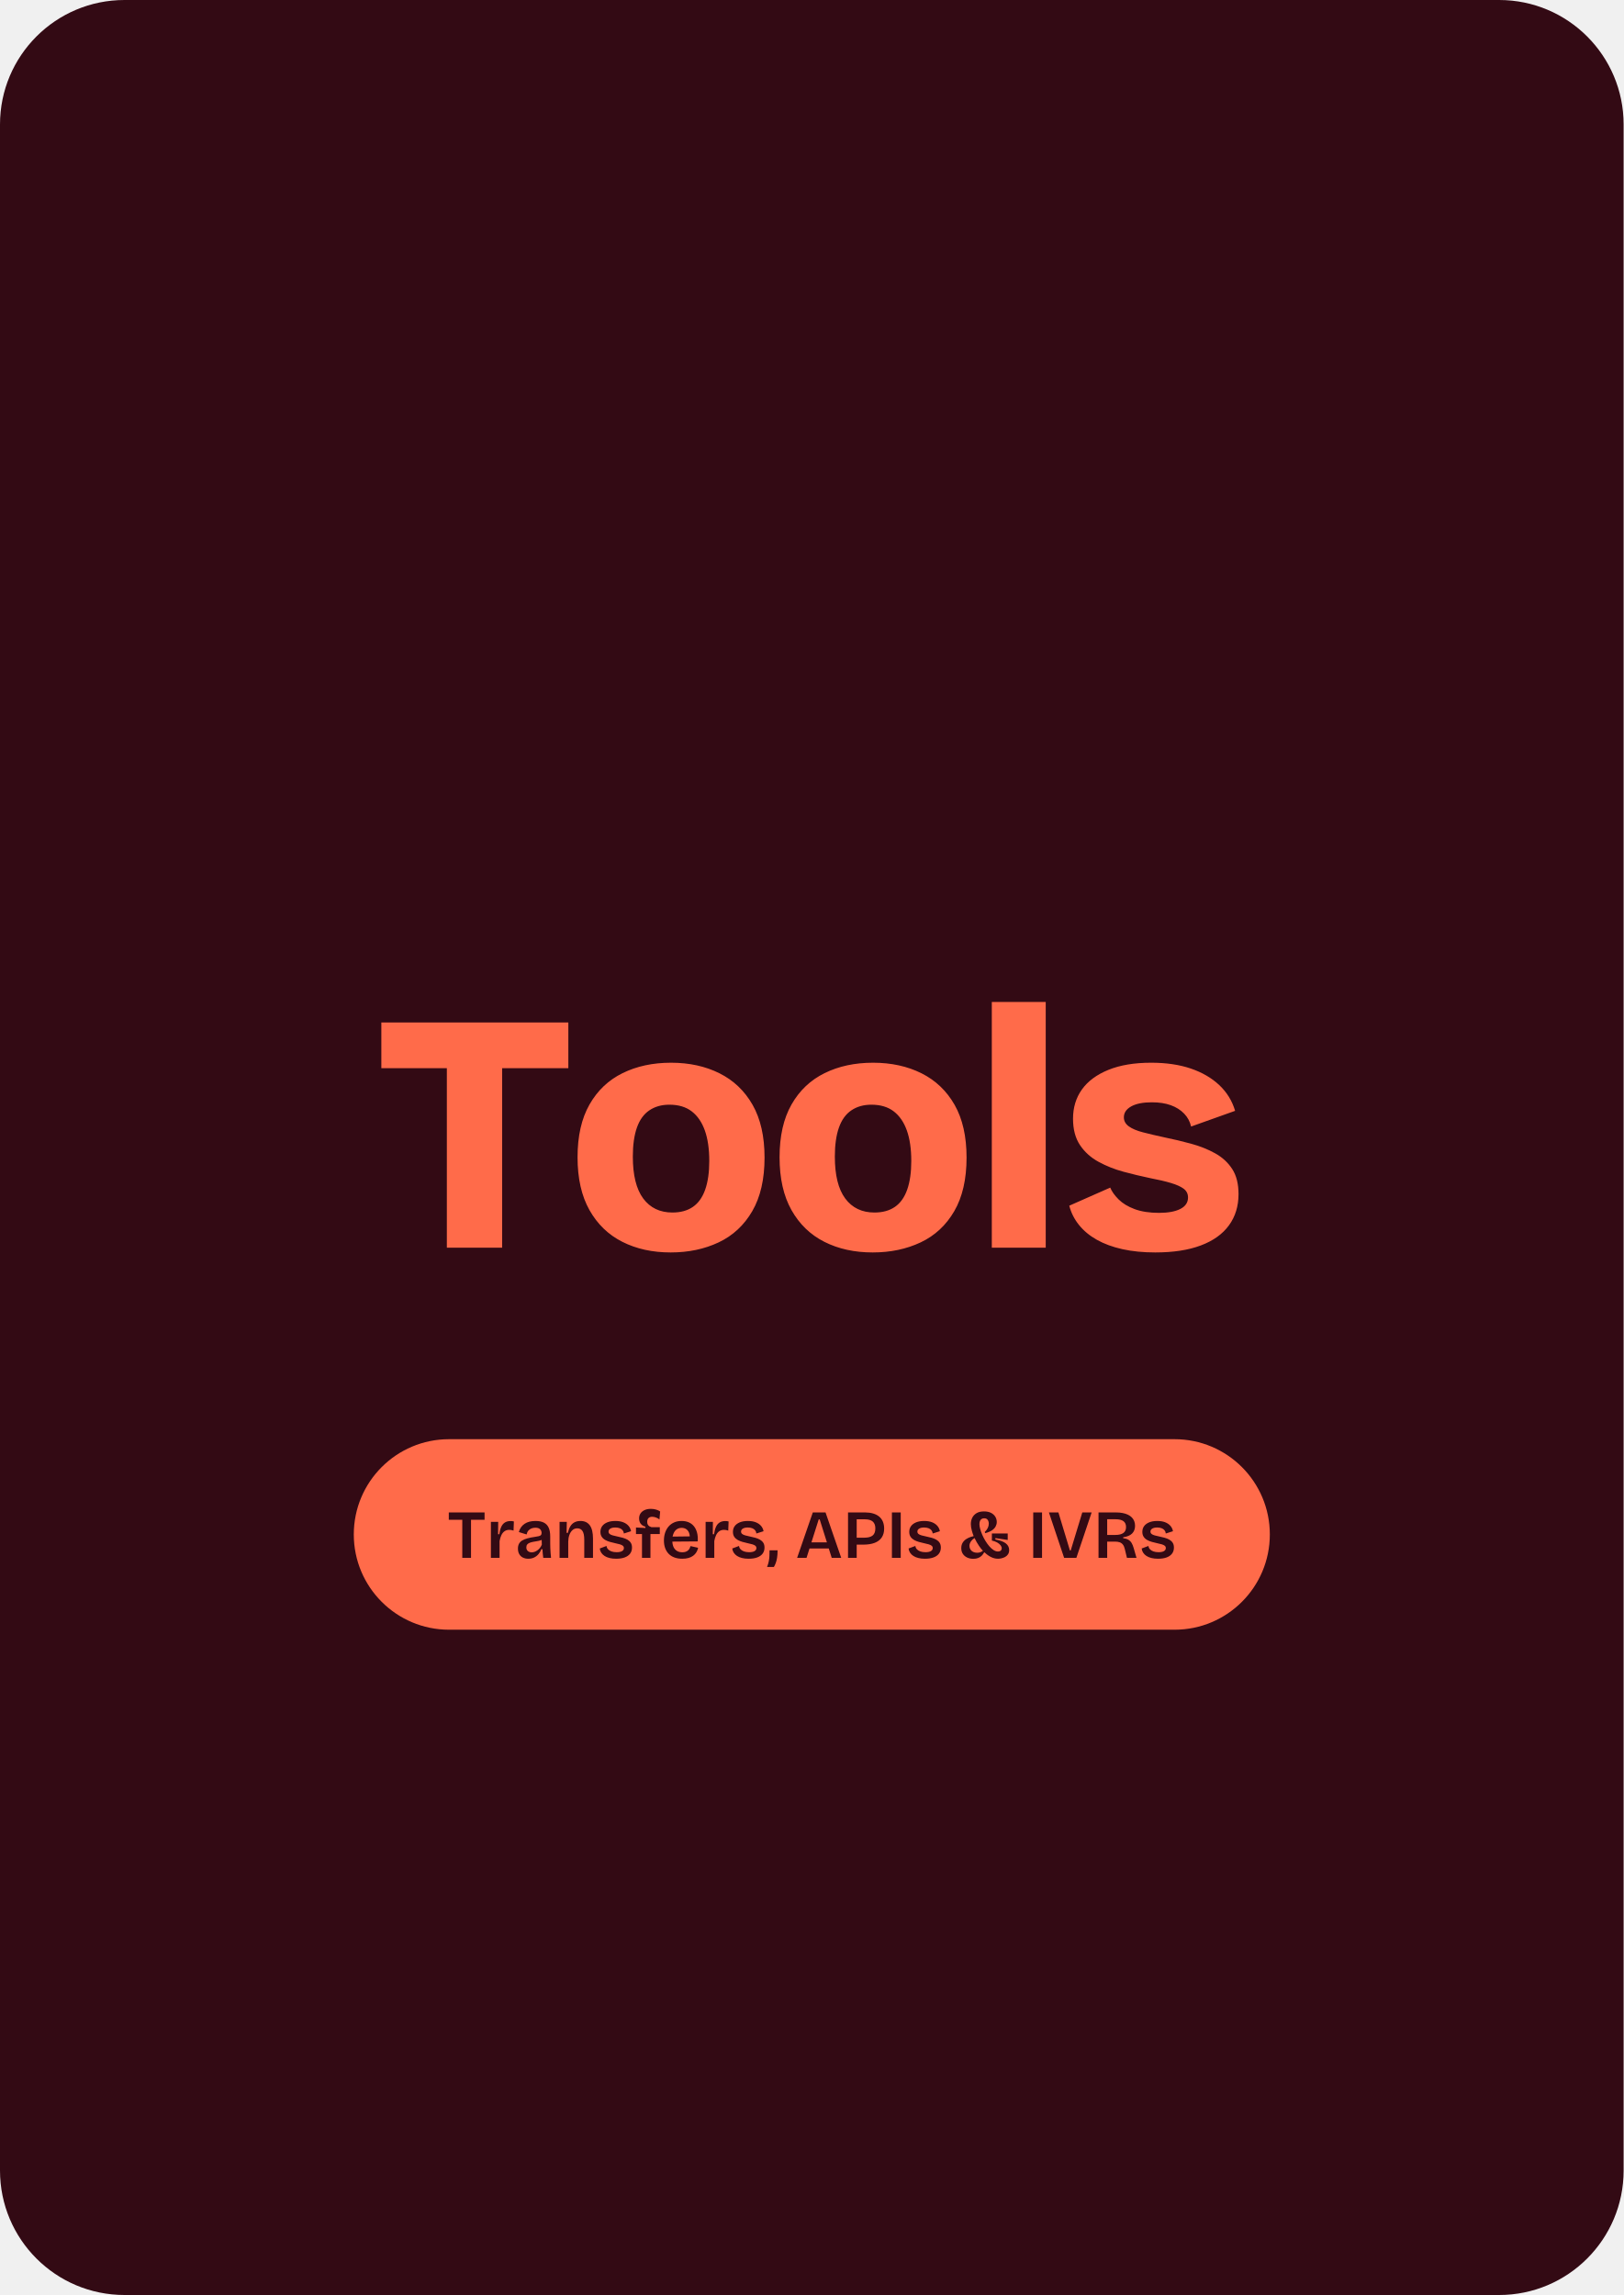
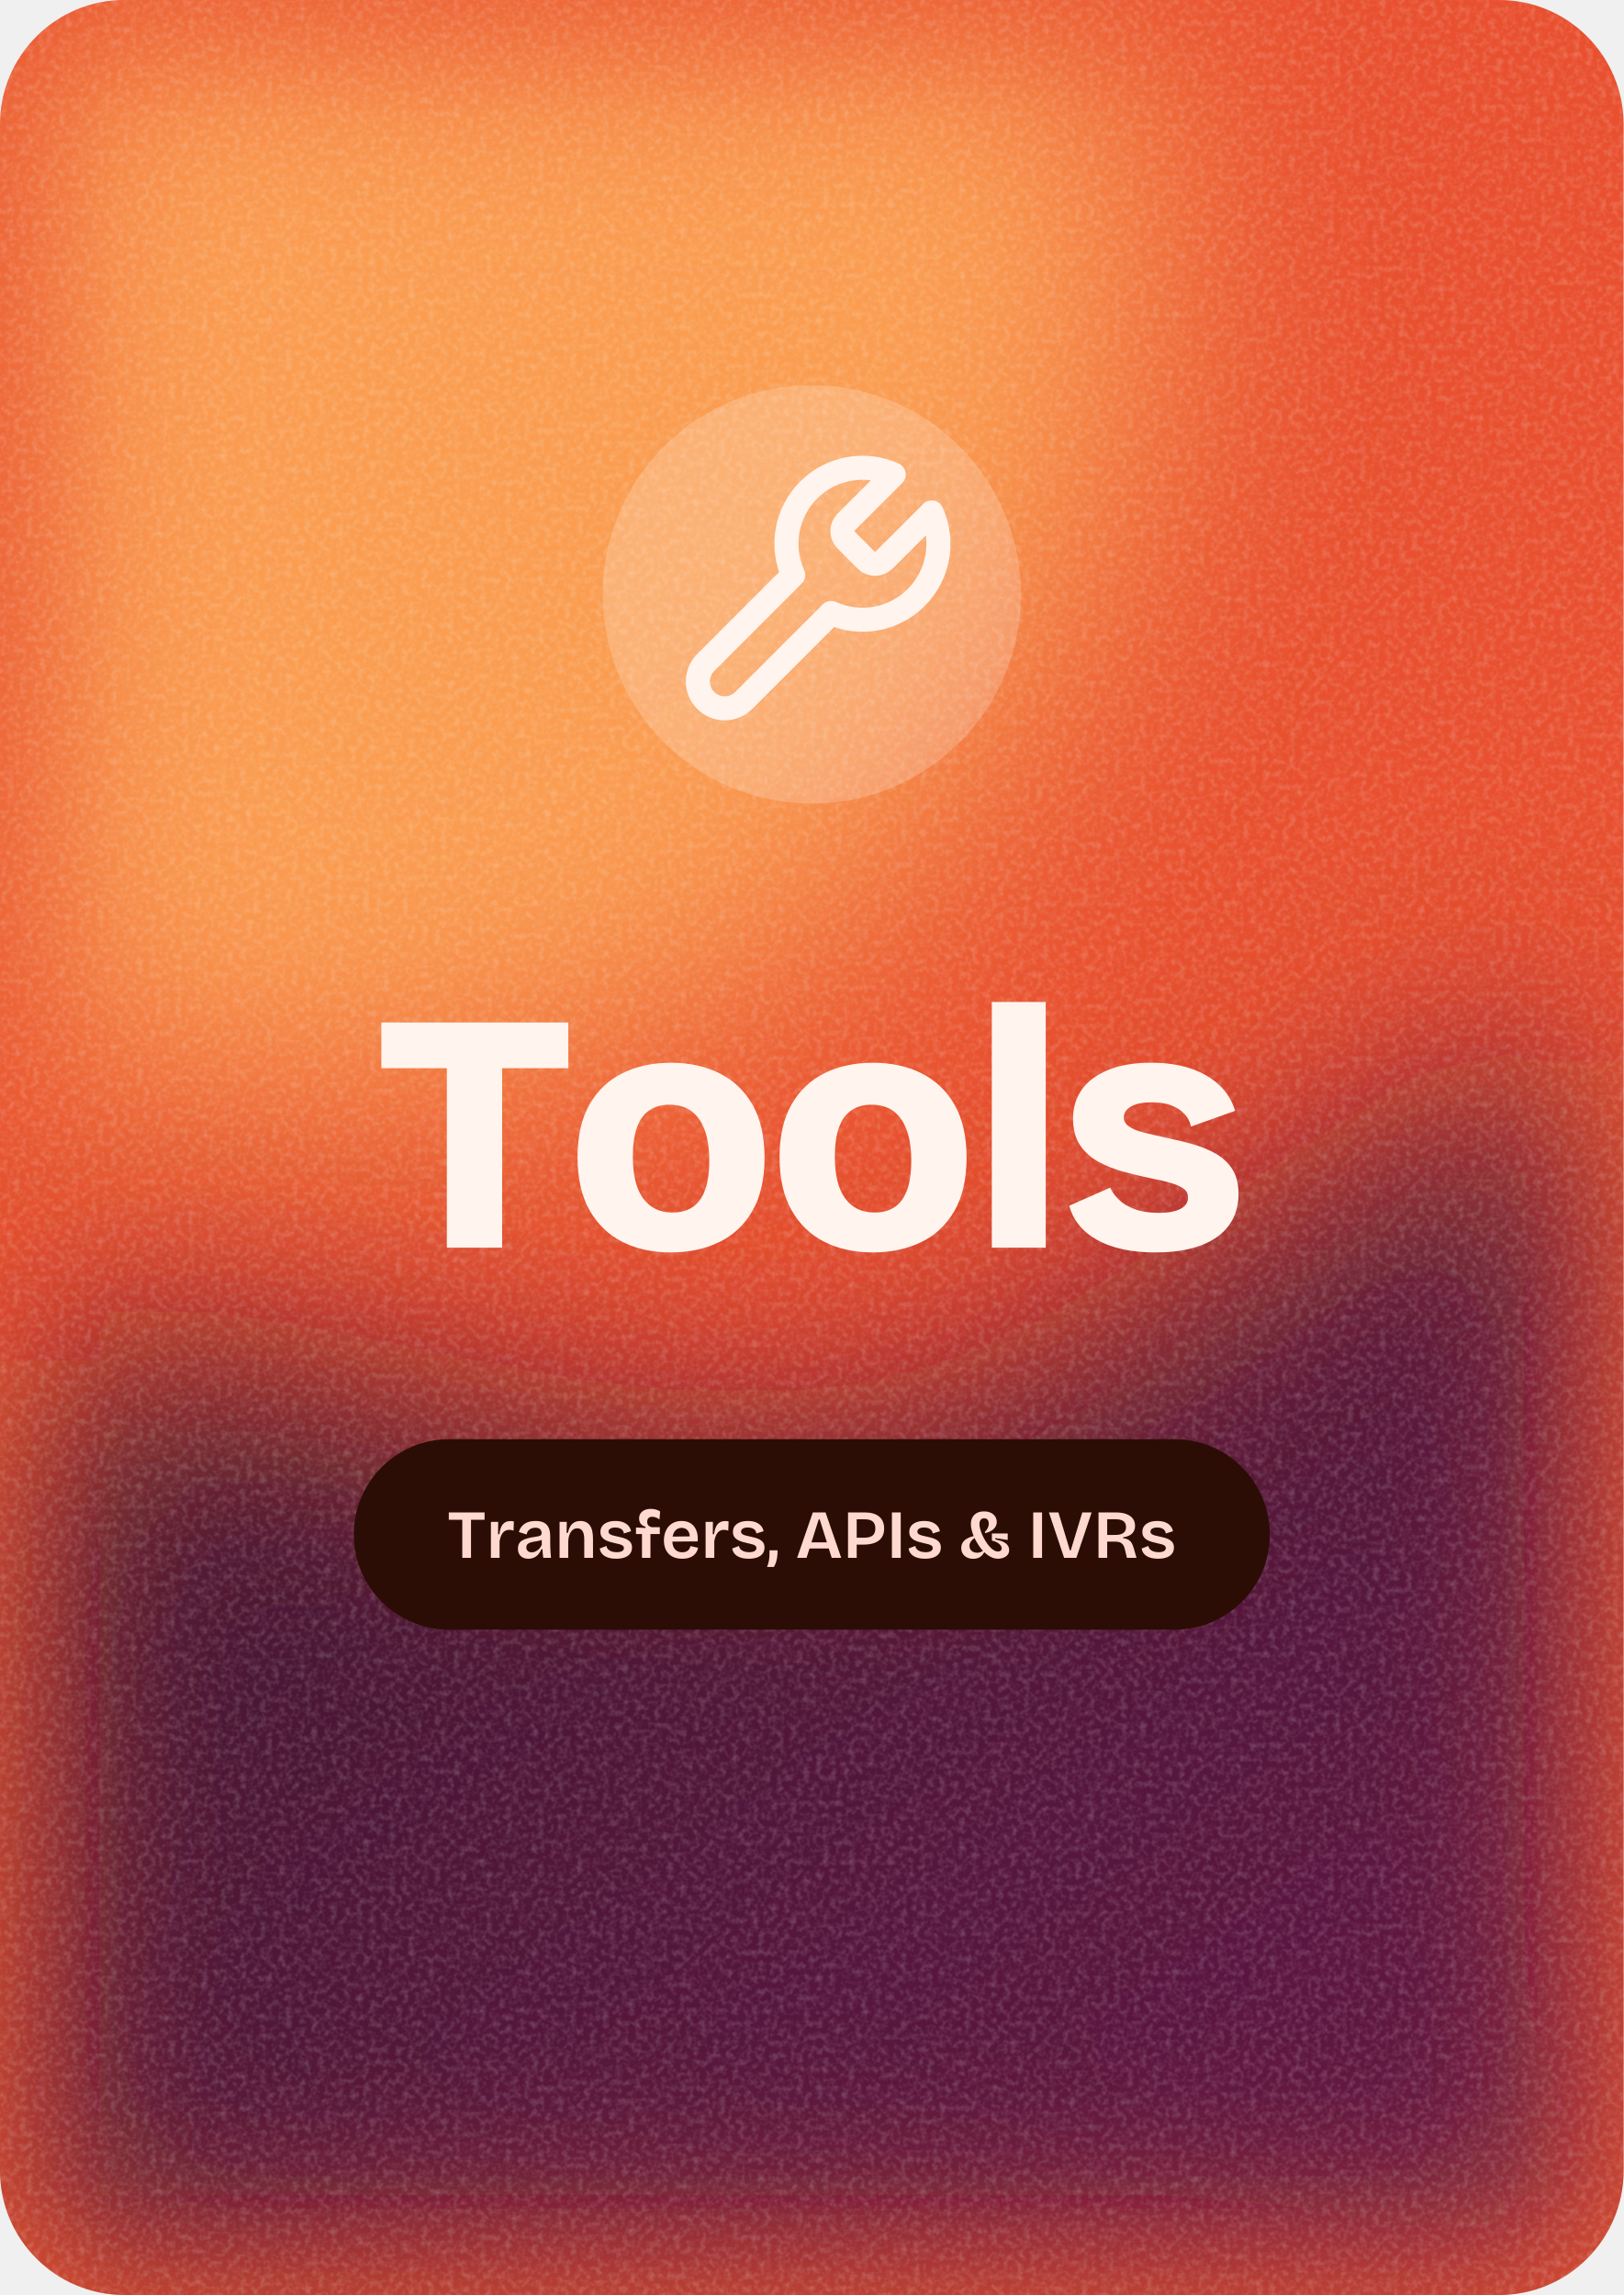
<svg xmlns="http://www.w3.org/2000/svg" width="295" height="417" viewBox="0 0 295 417" fill="none">
-   <rect width="295" height="417" rx="22.618" fill="#330A14" />
-   <path d="M91.235 226.700L81.191 226.700L81.191 194.088L69.287 194.088L69.287 185.780L103.263 185.780L103.263 194.088L91.235 194.088L91.235 226.700ZM121.863 227.568L121.863 227.568Q116.903 227.568 113.090 225.646Q109.277 223.724 107.107 219.880Q104.937 216.036 104.937 210.270L104.937 210.270Q104.937 204.504 107.107 200.691Q109.277 196.878 113.121 194.987Q116.965 193.096 121.925 193.096L121.925 193.096Q126.885 193.096 130.729 195.018Q134.573 196.940 136.743 200.753Q138.913 204.566 138.913 210.332L138.913 210.332Q138.913 216.222 136.681 220.066Q134.449 223.910 130.574 225.739Q126.699 227.568 121.863 227.568ZM122.173 220.314L122.173 220.314Q124.405 220.314 125.893 219.291Q127.381 218.268 128.125 216.160Q128.869 214.052 128.869 210.952L128.869 210.952Q128.869 207.666 128.063 205.403Q127.257 203.140 125.676 201.931Q124.095 200.722 121.615 200.722L121.615 200.722Q119.507 200.722 117.988 201.745Q116.469 202.768 115.725 204.876Q114.981 206.984 114.981 210.146L114.981 210.146Q114.981 215.230 116.872 217.772Q118.763 220.314 122.173 220.314ZM158.567 227.568L158.567 227.568Q153.607 227.568 149.794 225.646Q145.981 223.724 143.811 219.880Q141.641 216.036 141.641 210.270L141.641 210.270Q141.641 204.504 143.811 200.691Q145.981 196.878 149.825 194.987Q153.669 193.096 158.629 193.096L158.629 193.096Q163.589 193.096 167.433 195.018Q171.277 196.940 173.447 200.753Q175.617 204.566 175.617 210.332L175.617 210.332Q175.617 216.222 173.385 220.066Q171.153 223.910 167.278 225.739Q163.403 227.568 158.567 227.568ZM158.877 220.314L158.877 220.314Q161.109 220.314 162.597 219.291Q164.085 218.268 164.829 216.160Q165.573 214.052 165.573 210.952L165.573 210.952Q165.573 207.666 164.767 205.403Q163.961 203.140 162.380 201.931Q160.799 200.722 158.319 200.722L158.319 200.722Q156.211 200.722 154.692 201.745Q153.173 202.768 152.429 204.876Q151.685 206.984 151.685 210.146L151.685 210.146Q151.685 215.230 153.576 217.772Q155.467 220.314 158.877 220.314ZM190.001 226.700L180.205 226.700L180.205 182.060L190.001 182.060L190.001 226.700ZM209.903 227.568L209.903 227.568Q206.617 227.568 203.951 226.979Q201.285 226.390 199.301 225.274Q197.317 224.158 196.046 222.577Q194.775 220.996 194.279 219.074L194.279 219.074L201.719 215.788Q202.153 216.842 203.238 217.927Q204.323 219.012 206.152 219.694Q207.981 220.376 210.585 220.376L210.585 220.376Q213.065 220.376 214.460 219.663Q215.855 218.950 215.855 217.586L215.855 217.586Q215.855 216.594 215.080 216.005Q214.305 215.416 212.755 214.951Q211.205 214.486 208.911 214.052L208.911 214.052Q206.555 213.556 204.137 212.905Q201.719 212.254 199.611 211.107Q197.503 209.960 196.232 208.069Q194.961 206.178 194.961 203.264L194.961 203.264Q194.961 200.226 196.573 197.963Q198.185 195.700 201.378 194.398Q204.571 193.096 209.159 193.096L209.159 193.096Q213.251 193.096 216.351 194.150Q219.451 195.204 221.528 197.157Q223.605 199.110 224.411 201.838L224.411 201.838L216.413 204.690Q216.103 203.326 215.142 202.334Q214.181 201.342 212.724 200.815Q211.267 200.288 209.283 200.288L209.283 200.288Q206.865 200.288 205.532 201.032Q204.199 201.776 204.199 203.016L204.199 203.016Q204.199 204.008 205.098 204.659Q205.997 205.310 207.671 205.744Q209.345 206.178 211.639 206.674L211.639 206.674Q214.057 207.170 216.444 207.821Q218.831 208.472 220.784 209.557Q222.737 210.642 223.884 212.409Q225.031 214.176 225.031 216.966L225.031 216.966Q225.031 220.252 223.295 222.639Q221.559 225.026 218.180 226.297Q214.801 227.568 209.903 227.568Z" fill="#FF6B4A" />
-   <rect x="64.281" y="261.5" width="166.438" height="34.618" rx="17.309" fill="#FF6B4A" />
-   <path d="M85.581 283.059L83.994 283.059L83.994 276.147L81.544 276.147L81.544 274.809L88.044 274.809L88.044 276.147L85.581 276.147L85.581 283.059ZM90.769 283.059L89.194 283.059L89.194 276.522L90.519 276.522L90.494 278.772L90.719 278.772Q90.831 277.972 91.069 277.440Q91.306 276.909 91.731 276.640Q92.156 276.372 92.781 276.372L92.781 276.372Q92.906 276.372 93.050 276.384Q93.194 276.397 93.369 276.447L93.369 276.447L93.306 278.109Q93.106 278.034 92.900 278.003Q92.694 277.972 92.519 277.972L92.519 277.972Q92.031 277.972 91.675 278.222Q91.319 278.472 91.100 278.928Q90.881 279.384 90.769 280.009L90.769 280.009L90.769 283.059ZM95.981 283.222L95.981 283.222Q95.444 283.222 95.019 283.015Q94.594 282.809 94.350 282.397Q94.106 281.984 94.106 281.372L94.106 281.372Q94.106 280.859 94.300 280.497Q94.494 280.134 94.881 279.903Q95.269 279.672 95.844 279.515Q96.419 279.359 97.194 279.247L97.194 279.247Q97.619 279.184 97.888 279.122Q98.156 279.059 98.281 278.928Q98.406 278.797 98.406 278.534L98.406 278.534Q98.406 278.147 98.138 277.865Q97.869 277.584 97.269 277.584L97.269 277.584Q96.906 277.584 96.575 277.709Q96.244 277.834 96.006 278.103Q95.769 278.372 95.681 278.809L95.681 278.809L94.269 278.372Q94.406 277.872 94.669 277.503Q94.931 277.134 95.319 276.872Q95.706 276.609 96.206 276.484Q96.706 276.359 97.306 276.359L97.306 276.359Q98.219 276.359 98.806 276.653Q99.394 276.947 99.681 277.565Q99.969 278.184 99.969 279.159L99.969 279.159L99.969 280.384Q99.969 280.809 99.988 281.265Q100.006 281.722 100.038 282.178Q100.069 282.634 100.119 283.059L100.119 283.059L98.706 283.059Q98.656 282.709 98.619 282.309Q98.581 281.909 98.556 281.497L98.556 281.497L98.356 281.497Q98.181 281.972 97.856 282.365Q97.531 282.759 97.063 282.990Q96.594 283.222 95.981 283.222ZM96.606 282.059L96.606 282.059Q96.856 282.059 97.113 281.972Q97.369 281.884 97.619 281.709Q97.869 281.534 98.081 281.278Q98.294 281.022 98.444 280.672L98.444 280.672L98.419 279.797Q98.319 279.847 98.194 279.884L98.194 279.884Q97.881 279.984 97.538 280.034Q97.194 280.084 96.850 280.153Q96.506 280.222 96.231 280.328Q95.956 280.434 95.794 280.628Q95.631 280.822 95.631 281.159L95.631 281.159Q95.631 281.584 95.906 281.822Q96.181 282.059 96.606 282.059ZM103.244 283.059L101.669 283.059L101.669 276.522L102.981 276.522L102.944 278.522L103.169 278.522Q103.344 277.784 103.638 277.309Q103.931 276.834 104.394 276.597Q104.856 276.359 105.469 276.359L105.469 276.359Q106.581 276.359 107.163 277.147Q107.744 277.934 107.744 279.584L107.744 279.584L107.744 283.059L106.156 283.059L106.156 279.747Q106.156 278.684 105.838 278.190Q105.519 277.697 104.894 277.697L104.894 277.697Q104.369 277.697 104.006 278.028Q103.644 278.359 103.450 278.903Q103.256 279.447 103.244 280.097L103.244 280.097L103.244 283.059ZM111.944 283.222L111.944 283.222Q111.281 283.222 110.750 283.090Q110.219 282.959 109.844 282.715Q109.469 282.472 109.244 282.128Q109.019 281.784 108.969 281.359L108.969 281.359L110.206 280.897Q110.231 281.222 110.456 281.478Q110.681 281.734 111.081 281.884Q111.481 282.034 112.044 282.034L112.044 282.034Q112.669 282.034 113.013 281.840Q113.356 281.647 113.356 281.284L113.356 281.284Q113.356 281.022 113.169 280.865Q112.981 280.709 112.625 280.603Q112.269 280.497 111.769 280.397L111.769 280.397Q111.306 280.297 110.838 280.165Q110.369 280.034 109.975 279.815Q109.581 279.597 109.338 279.240Q109.094 278.884 109.094 278.334L109.094 278.334Q109.094 277.734 109.413 277.297Q109.731 276.859 110.338 276.609Q110.944 276.359 111.806 276.359L111.806 276.359Q112.619 276.359 113.213 276.584Q113.806 276.809 114.181 277.228Q114.556 277.647 114.656 278.222L114.656 278.222L113.356 278.634Q113.319 278.284 113.119 278.040Q112.919 277.797 112.581 277.672Q112.244 277.547 111.794 277.547L111.794 277.547Q111.219 277.547 110.894 277.747Q110.569 277.947 110.569 278.284L110.569 278.284Q110.569 278.559 110.775 278.722Q110.981 278.884 111.350 278.984Q111.719 279.084 112.194 279.184L112.194 279.184Q112.694 279.284 113.163 279.415Q113.631 279.547 114.006 279.759Q114.381 279.972 114.606 280.315Q114.831 280.659 114.831 281.197L114.831 281.197Q114.831 281.847 114.481 282.303Q114.131 282.759 113.488 282.990Q112.844 283.222 111.944 283.222ZM118.181 283.059L116.644 283.059L116.644 278.734L115.556 278.734L115.556 277.547L117.269 277.634L117.269 277.409Q116.881 277.297 116.619 277.078Q116.356 276.859 116.238 276.559Q116.119 276.259 116.119 275.909L116.119 275.909Q116.119 275.372 116.381 274.984Q116.644 274.597 117.119 274.378Q117.594 274.159 118.244 274.159L118.244 274.159Q118.781 274.159 119.225 274.297Q119.669 274.434 119.944 274.634L119.944 274.634L119.819 276.084Q119.544 275.859 119.181 275.728Q118.819 275.597 118.481 275.597L118.481 275.597Q118.094 275.597 117.844 275.815Q117.594 276.034 117.594 276.522L117.594 276.522Q117.594 276.834 117.706 277.028Q117.819 277.222 118.000 277.328Q118.181 277.434 118.356 277.484L118.356 277.484L119.881 277.484L119.881 278.734L118.181 278.734L118.181 283.059ZM123.956 283.222L123.956 283.222Q123.169 283.222 122.550 282.997Q121.931 282.772 121.506 282.340Q121.081 281.909 120.856 281.297Q120.631 280.684 120.631 279.909Q120.631 279.134 120.850 278.484Q121.069 277.834 121.481 277.359Q121.894 276.884 122.488 276.622Q123.081 276.359 123.844 276.359L123.844 276.359Q124.556 276.359 125.119 276.597Q125.681 276.834 126.069 277.303Q126.456 277.772 126.644 278.465Q126.831 279.159 126.769 280.072L126.769 280.072L122.156 280.109Q122.206 281.022 122.644 281.509L122.644 281.509Q123.119 282.047 123.956 282.047L123.956 282.047Q124.331 282.047 124.588 281.953Q124.844 281.859 125.019 281.703Q125.194 281.547 125.300 281.347Q125.406 281.147 125.469 280.922L125.469 280.922L126.844 281.234Q126.744 281.697 126.519 282.059Q126.294 282.422 125.938 282.684Q125.581 282.947 125.094 283.084Q124.606 283.222 123.956 283.222ZM122.206 279.197L122.206 279.197L125.331 279.159Q125.306 278.784 125.194 278.497L125.194 278.497Q125.006 278.047 124.656 277.828Q124.306 277.609 123.856 277.609L123.856 277.609Q123.344 277.609 122.956 277.878Q122.569 278.147 122.369 278.647L122.369 278.647Q122.269 278.897 122.206 279.197ZM129.781 283.059L128.206 283.059L128.206 276.522L129.531 276.522L129.506 278.772L129.731 278.772Q129.844 277.972 130.081 277.440Q130.319 276.909 130.744 276.640Q131.169 276.372 131.794 276.372L131.794 276.372Q131.919 276.372 132.063 276.384Q132.206 276.397 132.381 276.447L132.381 276.447L132.319 278.109Q132.119 278.034 131.913 278.003Q131.706 277.972 131.531 277.972L131.531 277.972Q131.044 277.972 130.688 278.222Q130.331 278.472 130.113 278.928Q129.894 279.384 129.781 280.009L129.781 280.009L129.781 283.059ZM136.019 283.222L136.019 283.222Q135.356 283.222 134.825 283.090Q134.294 282.959 133.919 282.715Q133.544 282.472 133.319 282.128Q133.094 281.784 133.044 281.359L133.044 281.359L134.281 280.897Q134.306 281.222 134.531 281.478Q134.756 281.734 135.156 281.884Q135.556 282.034 136.119 282.034L136.119 282.034Q136.744 282.034 137.088 281.840Q137.431 281.647 137.431 281.284L137.431 281.284Q137.431 281.022 137.244 280.865Q137.056 280.709 136.700 280.603Q136.344 280.497 135.844 280.397L135.844 280.397Q135.381 280.297 134.912 280.165Q134.444 280.034 134.050 279.815Q133.656 279.597 133.412 279.240Q133.169 278.884 133.169 278.334L133.169 278.334Q133.169 277.734 133.488 277.297Q133.806 276.859 134.412 276.609Q135.019 276.359 135.881 276.359L135.881 276.359Q136.694 276.359 137.287 276.584Q137.881 276.809 138.256 277.228Q138.631 277.647 138.731 278.222L138.731 278.222L137.431 278.634Q137.394 278.284 137.194 278.040Q136.994 277.797 136.656 277.672Q136.319 277.547 135.869 277.547L135.869 277.547Q135.294 277.547 134.969 277.747Q134.644 277.947 134.644 278.284L134.644 278.284Q134.644 278.559 134.850 278.722Q135.056 278.884 135.425 278.984Q135.794 279.084 136.269 279.184L136.269 279.184Q136.769 279.284 137.238 279.415Q137.706 279.547 138.081 279.759Q138.456 279.972 138.681 280.315Q138.906 280.659 138.906 281.197L138.906 281.197Q138.906 281.847 138.556 282.303Q138.206 282.759 137.563 282.990Q136.919 283.222 136.019 283.222ZM140.606 284.722L139.369 284.722Q139.594 284.147 139.688 283.659Q139.781 283.172 139.800 282.697Q139.819 282.222 139.819 281.697L139.819 281.697L141.281 281.697Q141.281 282.484 141.188 283.053Q141.094 283.622 140.938 284.028Q140.781 284.434 140.606 284.722L140.606 284.722ZM146.544 283.059L144.831 283.059L147.681 274.809L149.994 274.809L152.844 283.059L151.119 283.059L150.581 281.359L147.081 281.359L146.544 283.059ZM147.431 280.247L150.244 280.247L148.931 276.072L148.756 276.072L147.431 280.247ZM155.656 283.059L154.081 283.059L154.081 274.809L157.194 274.809Q157.994 274.809 158.631 274.997Q159.269 275.184 159.719 275.547Q160.169 275.909 160.406 276.465Q160.644 277.022 160.644 277.747L160.644 277.747Q160.644 278.697 160.213 279.347Q159.781 279.997 158.938 280.328Q158.094 280.659 156.844 280.659L156.844 280.659L155.656 280.659L155.656 283.059ZM157.156 276.059L155.656 276.059L155.656 279.397L157.056 279.397Q158.056 279.397 158.550 279.003Q159.044 278.609 159.044 277.697L159.044 277.697Q159.044 276.884 158.581 276.472Q158.119 276.059 157.156 276.059L157.156 276.059ZM163.656 283.059L162.056 283.059L162.056 274.809L163.656 274.809L163.656 283.059ZM168.056 283.222L168.056 283.222Q167.394 283.222 166.863 283.090Q166.331 282.959 165.956 282.715Q165.581 282.472 165.356 282.128Q165.131 281.784 165.081 281.359L165.081 281.359L166.319 280.897Q166.344 281.222 166.569 281.478Q166.794 281.734 167.194 281.884Q167.594 282.034 168.156 282.034L168.156 282.034Q168.781 282.034 169.125 281.840Q169.469 281.647 169.469 281.284L169.469 281.284Q169.469 281.022 169.281 280.865Q169.094 280.709 168.738 280.603Q168.381 280.497 167.881 280.397L167.881 280.397Q167.419 280.297 166.950 280.165Q166.481 280.034 166.088 279.815Q165.694 279.597 165.450 279.240Q165.206 278.884 165.206 278.334L165.206 278.334Q165.206 277.734 165.525 277.297Q165.844 276.859 166.450 276.609Q167.056 276.359 167.919 276.359L167.919 276.359Q168.731 276.359 169.325 276.584Q169.919 276.809 170.294 277.228Q170.669 277.647 170.769 278.222L170.769 278.222L169.469 278.634Q169.431 278.284 169.231 278.040Q169.031 277.797 168.694 277.672Q168.356 277.547 167.906 277.547L167.906 277.547Q167.331 277.547 167.006 277.747Q166.681 277.947 166.681 278.284L166.681 278.284Q166.681 278.559 166.888 278.722Q167.094 278.884 167.463 278.984Q167.831 279.084 168.306 279.184L168.306 279.184Q168.806 279.284 169.275 279.415Q169.744 279.547 170.119 279.759Q170.494 279.972 170.719 280.315Q170.944 280.659 170.944 281.197L170.944 281.197Q170.944 281.847 170.594 282.303Q170.244 282.759 169.600 282.990Q168.956 283.222 168.056 283.222ZM181.344 283.222L181.344 283.222Q180.681 283.222 180.063 282.915Q179.444 282.609 178.894 282.072L178.894 282.072Q178.881 282.072 178.881 282.072L178.881 282.072L178.806 282.072Q178.619 282.434 178.344 282.697Q178.069 282.959 177.700 283.097Q177.331 283.234 176.844 283.234L176.844 283.234Q176.206 283.234 175.713 282.997Q175.219 282.759 174.938 282.328Q174.656 281.897 174.656 281.297L174.656 281.297Q174.656 280.722 174.900 280.322Q175.144 279.922 175.531 279.665Q175.919 279.409 176.369 279.259L176.369 279.259Q176.644 279.159 176.906 279.109L176.906 279.109Q176.706 278.609 176.581 278.134L176.581 278.134Q176.394 277.459 176.394 276.922L176.394 276.922Q176.394 276.297 176.650 275.778Q176.906 275.259 177.431 274.940Q177.956 274.622 178.781 274.622L178.781 274.622Q179.544 274.622 180.056 274.884Q180.569 275.147 180.838 275.584Q181.106 276.022 181.106 276.547L181.106 276.547Q181.106 276.959 180.906 277.347Q180.706 277.734 180.256 278.047Q179.806 278.359 179.019 278.572L179.019 278.572L178.919 278.372Q179.294 277.997 179.475 277.622Q179.656 277.247 179.656 276.847Q179.656 276.447 179.456 276.159Q179.256 275.872 178.819 275.872L178.819 275.872Q178.506 275.872 178.319 276.015Q178.131 276.159 178.044 276.397Q177.956 276.634 177.956 276.934L177.956 276.934Q177.956 277.297 178.094 277.809Q178.231 278.322 178.475 278.884Q178.719 279.447 179.044 279.978Q179.369 280.509 179.744 280.947Q180.119 281.384 180.525 281.647Q180.931 281.909 181.331 281.909L181.331 281.909Q181.644 281.909 181.825 281.747Q182.006 281.584 182.006 281.322L182.006 281.322Q182.006 281.047 181.794 280.772Q181.581 280.497 181.188 280.272Q180.794 280.047 180.219 279.922L180.219 279.922L180.219 278.634L183.094 278.634L183.094 279.809L180.856 279.472L180.856 279.722Q182.144 279.959 182.750 280.434Q183.356 280.909 183.356 281.647L183.356 281.647Q183.356 282.109 183.144 282.422Q182.931 282.734 182.613 282.903Q182.294 283.072 181.950 283.147Q181.606 283.222 181.344 283.222ZM177.069 279.459L177.069 279.459Q176.656 279.722 176.431 280.047L176.431 280.047Q176.144 280.447 176.144 280.884L176.144 280.884Q176.144 281.247 176.319 281.534Q176.494 281.822 176.813 281.978Q177.131 282.134 177.556 282.134L177.556 282.134Q177.944 282.134 178.256 281.984L178.256 281.984Q178.431 281.909 178.594 281.784L178.594 281.784Q178.206 281.372 177.881 280.884L177.881 280.884Q177.431 280.222 177.094 279.509L177.094 279.509Q177.081 279.484 177.069 279.459ZM189.331 283.059L187.731 283.059L187.731 274.809L189.331 274.809L189.331 283.059ZM195.569 283.059L193.344 283.059L190.581 274.809L192.306 274.809L194.394 281.709L194.544 281.709L196.644 274.809L198.344 274.809L195.569 283.059ZM201.169 283.059L199.594 283.059L199.594 274.809L202.781 274.809Q203.431 274.809 203.975 274.915Q204.519 275.022 204.938 275.222Q205.356 275.422 205.644 275.715Q205.931 276.009 206.081 276.390Q206.231 276.772 206.231 277.234L206.231 277.234Q206.231 277.672 206.094 278.028Q205.956 278.384 205.688 278.647Q205.419 278.909 205.013 279.078Q204.606 279.247 204.069 279.322L204.069 279.322L204.069 279.484Q204.644 279.559 205.013 279.772Q205.381 279.984 205.606 280.359Q205.831 280.734 205.994 281.322L205.994 281.322L206.494 283.059L204.756 283.059L204.369 281.459Q204.256 280.959 204.025 280.659Q203.794 280.359 203.444 280.234Q203.094 280.109 202.594 280.109L202.594 280.109L201.169 280.109L201.169 283.059ZM201.169 276.047L201.169 278.897L202.669 278.897Q203.606 278.897 204.100 278.547Q204.594 278.197 204.594 277.472L204.594 277.472Q204.594 276.747 204.125 276.397Q203.656 276.047 202.694 276.047L202.694 276.047L201.169 276.047ZM210.406 283.222L210.406 283.222Q209.744 283.222 209.213 283.090Q208.681 282.959 208.306 282.715Q207.931 282.472 207.706 282.128Q207.481 281.784 207.431 281.359L207.431 281.359L208.669 280.897Q208.694 281.222 208.919 281.478Q209.144 281.734 209.544 281.884Q209.944 282.034 210.506 282.034L210.506 282.034Q211.131 282.034 211.475 281.840Q211.819 281.647 211.819 281.284L211.819 281.284Q211.819 281.022 211.631 280.865Q211.444 280.709 211.088 280.603Q210.731 280.497 210.231 280.397L210.231 280.397Q209.769 280.297 209.300 280.165Q208.831 280.034 208.438 279.815Q208.044 279.597 207.800 279.240Q207.556 278.884 207.556 278.334L207.556 278.334Q207.556 277.734 207.875 277.297Q208.194 276.859 208.800 276.609Q209.406 276.359 210.269 276.359L210.269 276.359Q211.081 276.359 211.675 276.584Q212.269 276.809 212.644 277.228Q213.019 277.647 213.119 278.222L213.119 278.222L211.819 278.634Q211.781 278.284 211.581 278.040Q211.381 277.797 211.044 277.672Q210.706 277.547 210.256 277.547L210.256 277.547Q209.681 277.547 209.356 277.747Q209.031 277.947 209.031 278.284L209.031 278.284Q209.031 278.559 209.238 278.722Q209.444 278.884 209.813 278.984Q210.181 279.084 210.656 279.184L210.656 279.184Q211.156 279.284 211.625 279.415Q212.094 279.547 212.469 279.759Q212.844 279.972 213.069 280.315Q213.294 280.659 213.294 281.197L213.294 281.197Q213.294 281.847 212.944 282.303Q212.594 282.759 211.950 282.990Q211.306 283.222 210.406 283.222Z" fill="#330A14" />
+   <defs>
+     <clipPath id="card">
+       <rect width="295" height="417" rx="22.618" />
+     </clipPath>
+     <linearGradient id="wave" x1="0" y1="0" x2="1" y2="1">
+       <stop offset="0" stop-color="#3A0F2A" />
+       <stop offset="1" stop-color="#6B1D4A" />
+     </linearGradient>
+     <filter id="soft" x="-30%" y="-30%" width="160%" height="160%">
+       <feGaussianBlur stdDeviation="22" />
+     </filter>
+     <filter id="grain" x="0" y="0" width="100%" height="100%">
+       <feTurbulence type="fractalNoise" baseFrequency="0.85" numOctaves="2" stitchTiles="stitch" />
+       <feColorMatrix values="0 0 0 0 1  0 0 0 0 1  0 0 0 0 1  0 0 0 1.1 -0.45" />
+     </filter>
+   </defs>
+   <g clip-path="url(#card)">
+     <rect width="295" height="417" fill="#E8502F" />
+     <circle cx="60" cy="50" r="150" fill="#FFB05A" opacity="0.8" filter="url(#soft)" />
+     <path d="M-40 262C40 215 120 300 200 244S300 176 340 206L340 460L-40 460Z" fill="url(#wave)" filter="url(#soft)" />
+     <rect width="295" height="417" fill="#FFFFFF" filter="url(#grain)" opacity="0.352" />
+   </g>
+   <path d="M91.235 226.700L81.191 226.700L81.191 194.088L69.287 194.088L69.287 185.780L103.263 185.780L103.263 194.088L91.235 194.088L91.235 226.700ZM121.863 227.568L121.863 227.568Q116.903 227.568 113.090 225.646Q109.277 223.724 107.107 219.880Q104.937 216.036 104.937 210.270L104.937 210.270Q104.937 204.504 107.107 200.691Q109.277 196.878 113.121 194.987Q116.965 193.096 121.925 193.096L121.925 193.096Q126.885 193.096 130.729 195.018Q134.573 196.940 136.743 200.753Q138.913 204.566 138.913 210.332L138.913 210.332Q138.913 216.222 136.681 220.066Q134.449 223.910 130.574 225.739Q126.699 227.568 121.863 227.568ZM122.173 220.314L122.173 220.314Q124.405 220.314 125.893 219.291Q127.381 218.268 128.125 216.160Q128.869 214.052 128.869 210.952L128.869 210.952Q128.869 207.666 128.063 205.403Q127.257 203.140 125.676 201.931Q124.095 200.722 121.615 200.722L121.615 200.722Q119.507 200.722 117.988 201.745Q116.469 202.768 115.725 204.876Q114.981 206.984 114.981 210.146L114.981 210.146Q114.981 215.230 116.872 217.772Q118.763 220.314 122.173 220.314ZM158.567 227.568L158.567 227.568Q153.607 227.568 149.794 225.646Q145.981 223.724 143.811 219.880Q141.641 216.036 141.641 210.270L141.641 210.270Q141.641 204.504 143.811 200.691Q145.981 196.878 149.825 194.987Q153.669 193.096 158.629 193.096L158.629 193.096Q163.589 193.096 167.433 195.018Q171.277 196.940 173.447 200.753Q175.617 204.566 175.617 210.332L175.617 210.332Q175.617 216.222 173.385 220.066Q171.153 223.910 167.278 225.739Q163.403 227.568 158.567 227.568ZM158.877 220.314L158.877 220.314Q161.109 220.314 162.597 219.291Q164.085 218.268 164.829 216.160Q165.573 214.052 165.573 210.952L165.573 210.952Q165.573 207.666 164.767 205.403Q163.961 203.140 162.380 201.931Q160.799 200.722 158.319 200.722L158.319 200.722Q156.211 200.722 154.692 201.745Q153.173 202.768 152.429 204.876Q151.685 206.984 151.685 210.146L151.685 210.146Q151.685 215.230 153.576 217.772Q155.467 220.314 158.877 220.314ZM190.001 226.700L180.205 226.700L180.205 182.060L190.001 182.060L190.001 226.700ZM209.903 227.568L209.903 227.568Q206.617 227.568 203.951 226.979Q201.285 226.390 199.301 225.274Q197.317 224.158 196.046 222.577Q194.775 220.996 194.279 219.074L194.279 219.074L201.719 215.788Q202.153 216.842 203.238 217.927Q204.323 219.012 206.152 219.694Q207.981 220.376 210.585 220.376L210.585 220.376Q213.065 220.376 214.460 219.663Q215.855 218.950 215.855 217.586L215.855 217.586Q215.855 216.594 215.080 216.005Q214.305 215.416 212.755 214.951Q211.205 214.486 208.911 214.052L208.911 214.052Q206.555 213.556 204.137 212.905Q201.719 212.254 199.611 211.107Q197.503 209.960 196.232 208.069Q194.961 206.178 194.961 203.264L194.961 203.264Q194.961 200.226 196.573 197.963Q198.185 195.700 201.378 194.398Q204.571 193.096 209.159 193.096L209.159 193.096Q213.251 193.096 216.351 194.150Q219.451 195.204 221.528 197.157Q223.605 199.110 224.411 201.838L224.411 201.838L216.413 204.690Q216.103 203.326 215.142 202.334Q214.181 201.342 212.724 200.815Q211.267 200.288 209.283 200.288L209.283 200.288Q206.865 200.288 205.532 201.032Q204.199 201.776 204.199 203.016L204.199 203.016Q204.199 204.008 205.098 204.659Q205.997 205.310 207.671 205.744Q209.345 206.178 211.639 206.674L211.639 206.674Q214.057 207.170 216.444 207.821Q218.831 208.472 220.784 209.557Q222.737 210.642 223.884 212.409Q225.031 214.176 225.031 216.966L225.031 216.966Q225.031 220.252 223.295 222.639Q221.559 225.026 218.180 226.297Q214.801 227.568 209.903 227.568Z" fill="#FFF4EE" />
+   <rect x="64.281" y="261.5" width="166.438" height="34.618" rx="17.309" fill="#2B0D05" />
+   <path d="M85.581 283.059L83.994 283.059L83.994 276.147L81.544 276.147L81.544 274.809L88.044 274.809L88.044 276.147L85.581 276.147L85.581 283.059ZM90.769 283.059L89.194 283.059L89.194 276.522L90.519 276.522L90.494 278.772L90.719 278.772Q90.831 277.972 91.069 277.440Q91.306 276.909 91.731 276.640Q92.156 276.372 92.781 276.372L92.781 276.372Q92.906 276.372 93.050 276.384Q93.194 276.397 93.369 276.447L93.369 276.447L93.306 278.109Q93.106 278.034 92.900 278.003Q92.694 277.972 92.519 277.972L92.519 277.972Q92.031 277.972 91.675 278.222Q91.319 278.472 91.100 278.928Q90.881 279.384 90.769 280.009L90.769 280.009L90.769 283.059ZM95.981 283.222L95.981 283.222Q95.444 283.222 95.019 283.015Q94.594 282.809 94.350 282.397Q94.106 281.984 94.106 281.372L94.106 281.372Q94.106 280.859 94.300 280.497Q94.494 280.134 94.881 279.903Q95.269 279.672 95.844 279.515Q96.419 279.359 97.194 279.247L97.194 279.247Q97.619 279.184 97.888 279.122Q98.156 279.059 98.281 278.928Q98.406 278.797 98.406 278.534L98.406 278.534Q98.406 278.147 98.138 277.865Q97.869 277.584 97.269 277.584L97.269 277.584Q96.906 277.584 96.575 277.709Q96.244 277.834 96.006 278.103Q95.769 278.372 95.681 278.809L95.681 278.809L94.269 278.372Q94.406 277.872 94.669 277.503Q94.931 277.134 95.319 276.872Q95.706 276.609 96.206 276.484Q96.706 276.359 97.306 276.359L97.306 276.359Q98.219 276.359 98.806 276.653Q99.394 276.947 99.681 277.565Q99.969 278.184 99.969 279.159L99.969 279.159L99.969 280.384Q99.969 280.809 99.988 281.265Q100.006 281.722 100.038 282.178Q100.069 282.634 100.119 283.059L100.119 283.059L98.706 283.059Q98.656 282.709 98.619 282.309Q98.581 281.909 98.556 281.497L98.556 281.497L98.356 281.497Q98.181 281.972 97.856 282.365Q97.531 282.759 97.063 282.990Q96.594 283.222 95.981 283.222ZM96.606 282.059L96.606 282.059Q96.856 282.059 97.113 281.972Q97.369 281.884 97.619 281.709Q97.869 281.534 98.081 281.278Q98.294 281.022 98.444 280.672L98.444 280.672L98.419 279.797Q98.319 279.847 98.194 279.884L98.194 279.884Q97.881 279.984 97.538 280.034Q97.194 280.084 96.850 280.153Q96.506 280.222 96.231 280.328Q95.956 280.434 95.794 280.628Q95.631 280.822 95.631 281.159L95.631 281.159Q95.631 281.584 95.906 281.822Q96.181 282.059 96.606 282.059ZM103.244 283.059L101.669 283.059L101.669 276.522L102.981 276.522L102.944 278.522L103.169 278.522Q103.344 277.784 103.638 277.309Q103.931 276.834 104.394 276.597Q104.856 276.359 105.469 276.359L105.469 276.359Q106.581 276.359 107.163 277.147Q107.744 277.934 107.744 279.584L107.744 279.584L107.744 283.059L106.156 283.059L106.156 279.747Q106.156 278.684 105.838 278.190Q105.519 277.697 104.894 277.697L104.894 277.697Q104.369 277.697 104.006 278.028Q103.644 278.359 103.450 278.903Q103.256 279.447 103.244 280.097L103.244 280.097L103.244 283.059ZM111.944 283.222L111.944 283.222Q111.281 283.222 110.750 283.090Q110.219 282.959 109.844 282.715Q109.469 282.472 109.244 282.128Q109.019 281.784 108.969 281.359L108.969 281.359L110.206 280.897Q110.231 281.222 110.456 281.478Q110.681 281.734 111.081 281.884Q111.481 282.034 112.044 282.034L112.044 282.034Q112.669 282.034 113.013 281.840Q113.356 281.647 113.356 281.284L113.356 281.284Q113.356 281.022 113.169 280.865Q112.981 280.709 112.625 280.603Q112.269 280.497 111.769 280.397L111.769 280.397Q111.306 280.297 110.838 280.165Q110.369 280.034 109.975 279.815Q109.581 279.597 109.338 279.240Q109.094 278.884 109.094 278.334L109.094 278.334Q109.094 277.734 109.413 277.297Q109.731 276.859 110.338 276.609Q110.944 276.359 111.806 276.359L111.806 276.359Q112.619 276.359 113.213 276.584Q113.806 276.809 114.181 277.228Q114.556 277.647 114.656 278.222L114.656 278.222L113.356 278.634Q113.319 278.284 113.119 278.040Q112.919 277.797 112.581 277.672Q112.244 277.547 111.794 277.547L111.794 277.547Q111.219 277.547 110.894 277.747Q110.569 277.947 110.569 278.284L110.569 278.284Q110.569 278.559 110.775 278.722Q110.981 278.884 111.350 278.984Q111.719 279.084 112.194 279.184L112.194 279.184Q112.694 279.284 113.163 279.415Q113.631 279.547 114.006 279.759Q114.381 279.972 114.606 280.315Q114.831 280.659 114.831 281.197L114.831 281.197Q114.831 281.847 114.481 282.303Q114.131 282.759 113.488 282.990Q112.844 283.222 111.944 283.222ZM118.181 283.059L116.644 283.059L116.644 278.734L115.556 278.734L115.556 277.547L117.269 277.634L117.269 277.409Q116.881 277.297 116.619 277.078Q116.356 276.859 116.238 276.559Q116.119 276.259 116.119 275.909L116.119 275.909Q116.119 275.372 116.381 274.984Q116.644 274.597 117.119 274.378Q117.594 274.159 118.244 274.159L118.244 274.159Q118.781 274.159 119.225 274.297Q119.669 274.434 119.944 274.634L119.944 274.634L119.819 276.084Q119.544 275.859 119.181 275.728Q118.819 275.597 118.481 275.597L118.481 275.597Q118.094 275.597 117.844 275.815Q117.594 276.034 117.594 276.522L117.594 276.522Q117.594 276.834 117.706 277.028Q117.819 277.222 118.000 277.328Q118.181 277.434 118.356 277.484L118.356 277.484L119.881 277.484L119.881 278.734L118.181 278.734L118.181 283.059ZM123.956 283.222L123.956 283.222Q123.169 283.222 122.550 282.997Q121.931 282.772 121.506 282.340Q121.081 281.909 120.856 281.297Q120.631 280.684 120.631 279.909Q120.631 279.134 120.850 278.484Q121.069 277.834 121.481 277.359Q121.894 276.884 122.488 276.622Q123.081 276.359 123.844 276.359L123.844 276.359Q124.556 276.359 125.119 276.597Q125.681 276.834 126.069 277.303Q126.456 277.772 126.644 278.465Q126.831 279.159 126.769 280.072L126.769 280.072L122.156 280.109Q122.206 281.022 122.644 281.509L122.644 281.509Q123.119 282.047 123.956 282.047L123.956 282.047Q124.331 282.047 124.588 281.953Q124.844 281.859 125.019 281.703Q125.194 281.547 125.300 281.347Q125.406 281.147 125.469 280.922L125.469 280.922L126.844 281.234Q126.744 281.697 126.519 282.059Q126.294 282.422 125.938 282.684Q125.581 282.947 125.094 283.084Q124.606 283.222 123.956 283.222ZM122.206 279.197L122.206 279.197L125.331 279.159Q125.306 278.784 125.194 278.497L125.194 278.497Q125.006 278.047 124.656 277.828Q124.306 277.609 123.856 277.609L123.856 277.609Q123.344 277.609 122.956 277.878Q122.569 278.147 122.369 278.647L122.369 278.647Q122.269 278.897 122.206 279.197ZM129.781 283.059L128.206 283.059L128.206 276.522L129.531 276.522L129.506 278.772L129.731 278.772Q129.844 277.972 130.081 277.440Q130.319 276.909 130.744 276.640Q131.169 276.372 131.794 276.372L131.794 276.372Q131.919 276.372 132.063 276.384Q132.206 276.397 132.381 276.447L132.381 276.447L132.319 278.109Q132.119 278.034 131.913 278.003Q131.706 277.972 131.531 277.972L131.531 277.972Q131.044 277.972 130.688 278.222Q130.331 278.472 130.113 278.928Q129.894 279.384 129.781 280.009L129.781 280.009L129.781 283.059ZM136.019 283.222L136.019 283.222Q135.356 283.222 134.825 283.090Q134.294 282.959 133.919 282.715Q133.544 282.472 133.319 282.128Q133.094 281.784 133.044 281.359L133.044 281.359L134.281 280.897Q134.306 281.222 134.531 281.478Q134.756 281.734 135.156 281.884Q135.556 282.034 136.119 282.034L136.119 282.034Q136.744 282.034 137.088 281.840Q137.431 281.647 137.431 281.284L137.431 281.284Q137.431 281.022 137.244 280.865Q137.056 280.709 136.700 280.603Q136.344 280.497 135.844 280.397L135.844 280.397Q135.381 280.297 134.912 280.165Q134.444 280.034 134.050 279.815Q133.656 279.597 133.412 279.240Q133.169 278.884 133.169 278.334L133.169 278.334Q133.169 277.734 133.488 277.297Q133.806 276.859 134.412 276.609Q135.019 276.359 135.881 276.359L135.881 276.359Q136.694 276.359 137.287 276.584Q137.881 276.809 138.256 277.228Q138.631 277.647 138.731 278.222L138.731 278.222L137.431 278.634Q137.394 278.284 137.194 278.040Q136.994 277.797 136.656 277.672Q136.319 277.547 135.869 277.547L135.869 277.547Q135.294 277.547 134.969 277.747Q134.644 277.947 134.644 278.284L134.644 278.284Q134.644 278.559 134.850 278.722Q135.056 278.884 135.425 278.984Q135.794 279.084 136.269 279.184L136.269 279.184Q136.769 279.284 137.238 279.415Q137.706 279.547 138.081 279.759Q138.456 279.972 138.681 280.315Q138.906 280.659 138.906 281.197L138.906 281.197Q138.906 281.847 138.556 282.303Q138.206 282.759 137.563 282.990Q136.919 283.222 136.019 283.222ZM140.606 284.722L139.369 284.722Q139.594 284.147 139.688 283.659Q139.781 283.172 139.800 282.697Q139.819 282.222 139.819 281.697L139.819 281.697L141.281 281.697Q141.281 282.484 141.188 283.053Q141.094 283.622 140.938 284.028Q140.781 284.434 140.606 284.722L140.606 284.722ZM146.544 283.059L144.831 283.059L147.681 274.809L149.994 274.809L152.844 283.059L151.119 283.059L150.581 281.359L147.081 281.359L146.544 283.059ZM147.431 280.247L150.244 280.247L148.931 276.072L148.756 276.072L147.431 280.247ZM155.656 283.059L154.081 283.059L154.081 274.809L157.194 274.809Q157.994 274.809 158.631 274.997Q159.269 275.184 159.719 275.547Q160.169 275.909 160.406 276.465Q160.644 277.022 160.644 277.747L160.644 277.747Q160.644 278.697 160.213 279.347Q159.781 279.997 158.938 280.328Q158.094 280.659 156.844 280.659L156.844 280.659L155.656 280.659L155.656 283.059ZM157.156 276.059L155.656 276.059L155.656 279.397L157.056 279.397Q158.056 279.397 158.550 279.003Q159.044 278.609 159.044 277.697L159.044 277.697Q159.044 276.884 158.581 276.472Q158.119 276.059 157.156 276.059L157.156 276.059ZM163.656 283.059L162.056 283.059L162.056 274.809L163.656 274.809L163.656 283.059ZM168.056 283.222L168.056 283.222Q167.394 283.222 166.863 283.090Q166.331 282.959 165.956 282.715Q165.581 282.472 165.356 282.128Q165.131 281.784 165.081 281.359L165.081 281.359L166.319 280.897Q166.344 281.222 166.569 281.478Q166.794 281.734 167.194 281.884Q167.594 282.034 168.156 282.034L168.156 282.034Q168.781 282.034 169.125 281.840Q169.469 281.647 169.469 281.284L169.469 281.284Q169.469 281.022 169.281 280.865Q169.094 280.709 168.738 280.603Q168.381 280.497 167.881 280.397L167.881 280.397Q167.419 280.297 166.950 280.165Q166.481 280.034 166.088 279.815Q165.694 279.597 165.450 279.240Q165.206 278.884 165.206 278.334L165.206 278.334Q165.206 277.734 165.525 277.297Q165.844 276.859 166.450 276.609Q167.056 276.359 167.919 276.359L167.919 276.359Q168.731 276.359 169.325 276.584Q169.919 276.809 170.294 277.228Q170.669 277.647 170.769 278.222L170.769 278.222L169.469 278.634Q169.431 278.284 169.231 278.040Q169.031 277.797 168.694 277.672Q168.356 277.547 167.906 277.547L167.906 277.547Q167.331 277.547 167.006 277.747Q166.681 277.947 166.681 278.284L166.681 278.284Q166.681 278.559 166.888 278.722Q167.094 278.884 167.463 278.984Q167.831 279.084 168.306 279.184L168.306 279.184Q168.806 279.284 169.275 279.415Q169.744 279.547 170.119 279.759Q170.494 279.972 170.719 280.315Q170.944 280.659 170.944 281.197L170.944 281.197Q170.944 281.847 170.594 282.303Q170.244 282.759 169.600 282.990Q168.956 283.222 168.056 283.222ZM181.344 283.222L181.344 283.222Q180.681 283.222 180.063 282.915Q179.444 282.609 178.894 282.072L178.894 282.072Q178.881 282.072 178.881 282.072L178.881 282.072L178.806 282.072Q178.619 282.434 178.344 282.697Q178.069 282.959 177.700 283.097Q177.331 283.234 176.844 283.234L176.844 283.234Q176.206 283.234 175.713 282.997Q175.219 282.759 174.938 282.328Q174.656 281.897 174.656 281.297L174.656 281.297Q174.656 280.722 174.900 280.322Q175.144 279.922 175.531 279.665Q175.919 279.409 176.369 279.259L176.369 279.259Q176.644 279.159 176.906 279.109L176.906 279.109Q176.706 278.609 176.581 278.134L176.581 278.134Q176.394 277.459 176.394 276.922L176.394 276.922Q176.394 276.297 176.650 275.778Q176.906 275.259 177.431 274.940Q177.956 274.622 178.781 274.622L178.781 274.622Q179.544 274.622 180.056 274.884Q180.569 275.147 180.838 275.584Q181.106 276.022 181.106 276.547L181.106 276.547Q181.106 276.959 180.906 277.347Q180.706 277.734 180.256 278.047Q179.806 278.359 179.019 278.572L179.019 278.572L178.919 278.372Q179.294 277.997 179.475 277.622Q179.656 277.247 179.656 276.847Q179.656 276.447 179.456 276.159Q179.256 275.872 178.819 275.872L178.819 275.872Q178.506 275.872 178.319 276.015Q178.131 276.159 178.044 276.397Q177.956 276.634 177.956 276.934L177.956 276.934Q177.956 277.297 178.094 277.809Q178.231 278.322 178.475 278.884Q178.719 279.447 179.044 279.978Q179.369 280.509 179.744 280.947Q180.119 281.384 180.525 281.647Q180.931 281.909 181.331 281.909L181.331 281.909Q181.644 281.909 181.825 281.747Q182.006 281.584 182.006 281.322L182.006 281.322Q182.006 281.047 181.794 280.772Q181.581 280.497 181.188 280.272Q180.794 280.047 180.219 279.922L180.219 279.922L180.219 278.634L183.094 278.634L183.094 279.809L180.856 279.472L180.856 279.722Q182.144 279.959 182.750 280.434Q183.356 280.909 183.356 281.647L183.356 281.647Q183.356 282.109 183.144 282.422Q182.931 282.734 182.613 282.903Q182.294 283.072 181.950 283.147Q181.606 283.222 181.344 283.222ZM177.069 279.459L177.069 279.459Q176.656 279.722 176.431 280.047L176.431 280.047Q176.144 280.447 176.144 280.884L176.144 280.884Q176.144 281.247 176.319 281.534Q176.494 281.822 176.813 281.978Q177.131 282.134 177.556 282.134L177.556 282.134Q177.944 282.134 178.256 281.984L178.256 281.984Q178.431 281.909 178.594 281.784L178.594 281.784Q178.206 281.372 177.881 280.884L177.881 280.884Q177.431 280.222 177.094 279.509L177.094 279.509Q177.081 279.484 177.069 279.459ZM189.331 283.059L187.731 283.059L187.731 274.809L189.331 274.809L189.331 283.059ZM195.569 283.059L193.344 283.059L190.581 274.809L192.306 274.809L194.394 281.709L194.544 281.709L196.644 274.809L198.344 274.809L195.569 283.059ZM201.169 283.059L199.594 283.059L199.594 274.809L202.781 274.809Q203.431 274.809 203.975 274.915Q204.519 275.022 204.938 275.222Q205.356 275.422 205.644 275.715Q205.931 276.009 206.081 276.390Q206.231 276.772 206.231 277.234L206.231 277.234Q206.231 277.672 206.094 278.028Q205.956 278.384 205.688 278.647Q205.419 278.909 205.013 279.078Q204.606 279.247 204.069 279.322L204.069 279.322L204.069 279.484Q204.644 279.559 205.013 279.772Q205.381 279.984 205.606 280.359Q205.831 280.734 205.994 281.322L205.994 281.322L206.494 283.059L204.756 283.059L204.369 281.459Q204.256 280.959 204.025 280.659Q203.794 280.359 203.444 280.234Q203.094 280.109 202.594 280.109L202.594 280.109L201.169 280.109L201.169 283.059ZM201.169 276.047L201.169 278.897L202.669 278.897Q203.606 278.897 204.100 278.547Q204.594 278.197 204.594 277.472L204.594 277.472Q204.594 276.747 204.125 276.397Q203.656 276.047 202.694 276.047L202.694 276.047L201.169 276.047ZM210.406 283.222L210.406 283.222Q209.744 283.222 209.213 283.090Q208.681 282.959 208.306 282.715Q207.931 282.472 207.706 282.128Q207.481 281.784 207.431 281.359L207.431 281.359L208.669 280.897Q208.694 281.222 208.919 281.478Q209.144 281.734 209.544 281.884Q209.944 282.034 210.506 282.034L210.506 282.034Q211.131 282.034 211.475 281.840Q211.819 281.647 211.819 281.284L211.819 281.284Q211.819 281.022 211.631 280.865Q211.444 280.709 211.088 280.603Q210.731 280.497 210.231 280.397L210.231 280.397Q209.769 280.297 209.300 280.165Q208.831 280.034 208.438 279.815Q208.044 279.597 207.800 279.240Q207.556 278.884 207.556 278.334L207.556 278.334Q207.556 277.734 207.875 277.297Q208.194 276.859 208.800 276.609Q209.406 276.359 210.269 276.359L210.269 276.359Q211.081 276.359 211.675 276.584Q212.269 276.809 212.644 277.228Q213.019 277.647 213.119 278.222L213.119 278.222L211.819 278.634Q211.781 278.284 211.581 278.040Q211.381 277.797 211.044 277.672Q210.706 277.547 210.256 277.547L210.256 277.547Q209.681 277.547 209.356 277.747Q209.031 277.947 209.031 278.284L209.031 278.284Q209.031 278.559 209.238 278.722Q209.444 278.884 209.813 278.984Q210.181 279.084 210.656 279.184L210.656 279.184Q211.156 279.284 211.625 279.415Q212.094 279.547 212.469 279.759Q212.844 279.972 213.069 280.315Q213.294 280.659 213.294 281.197L213.294 281.197Q213.294 281.847 212.944 282.303Q212.594 282.759 211.950 282.990Q211.306 283.222 210.406 283.222Z" fill="#FFD9CF" />
+   <g id="bp-icon">
+     <circle cx="147.5" cy="108" r="38" fill="#FFFFFF" fill-opacity="0.2" />
+     <g transform="translate(119.9 80.4) scale(2.3)" fill="none" stroke="#FFF4EE" stroke-width="1.9" stroke-linecap="round" stroke-linejoin="round">
+       <path d="M14.7 6.3a1 1 0 0 0 0 1.4l1.6 1.6a1 1 0 0 0 1.4 0l3.77-3.77a6 6 0 0 1-7.94 7.94l-6.91 6.91a2.12 2.12 0 0 1-3-3l6.91-6.91a6 6 0 0 1 7.94-7.94l-3.76 3.76z" />
+     </g>
+   </g>
</svg>
